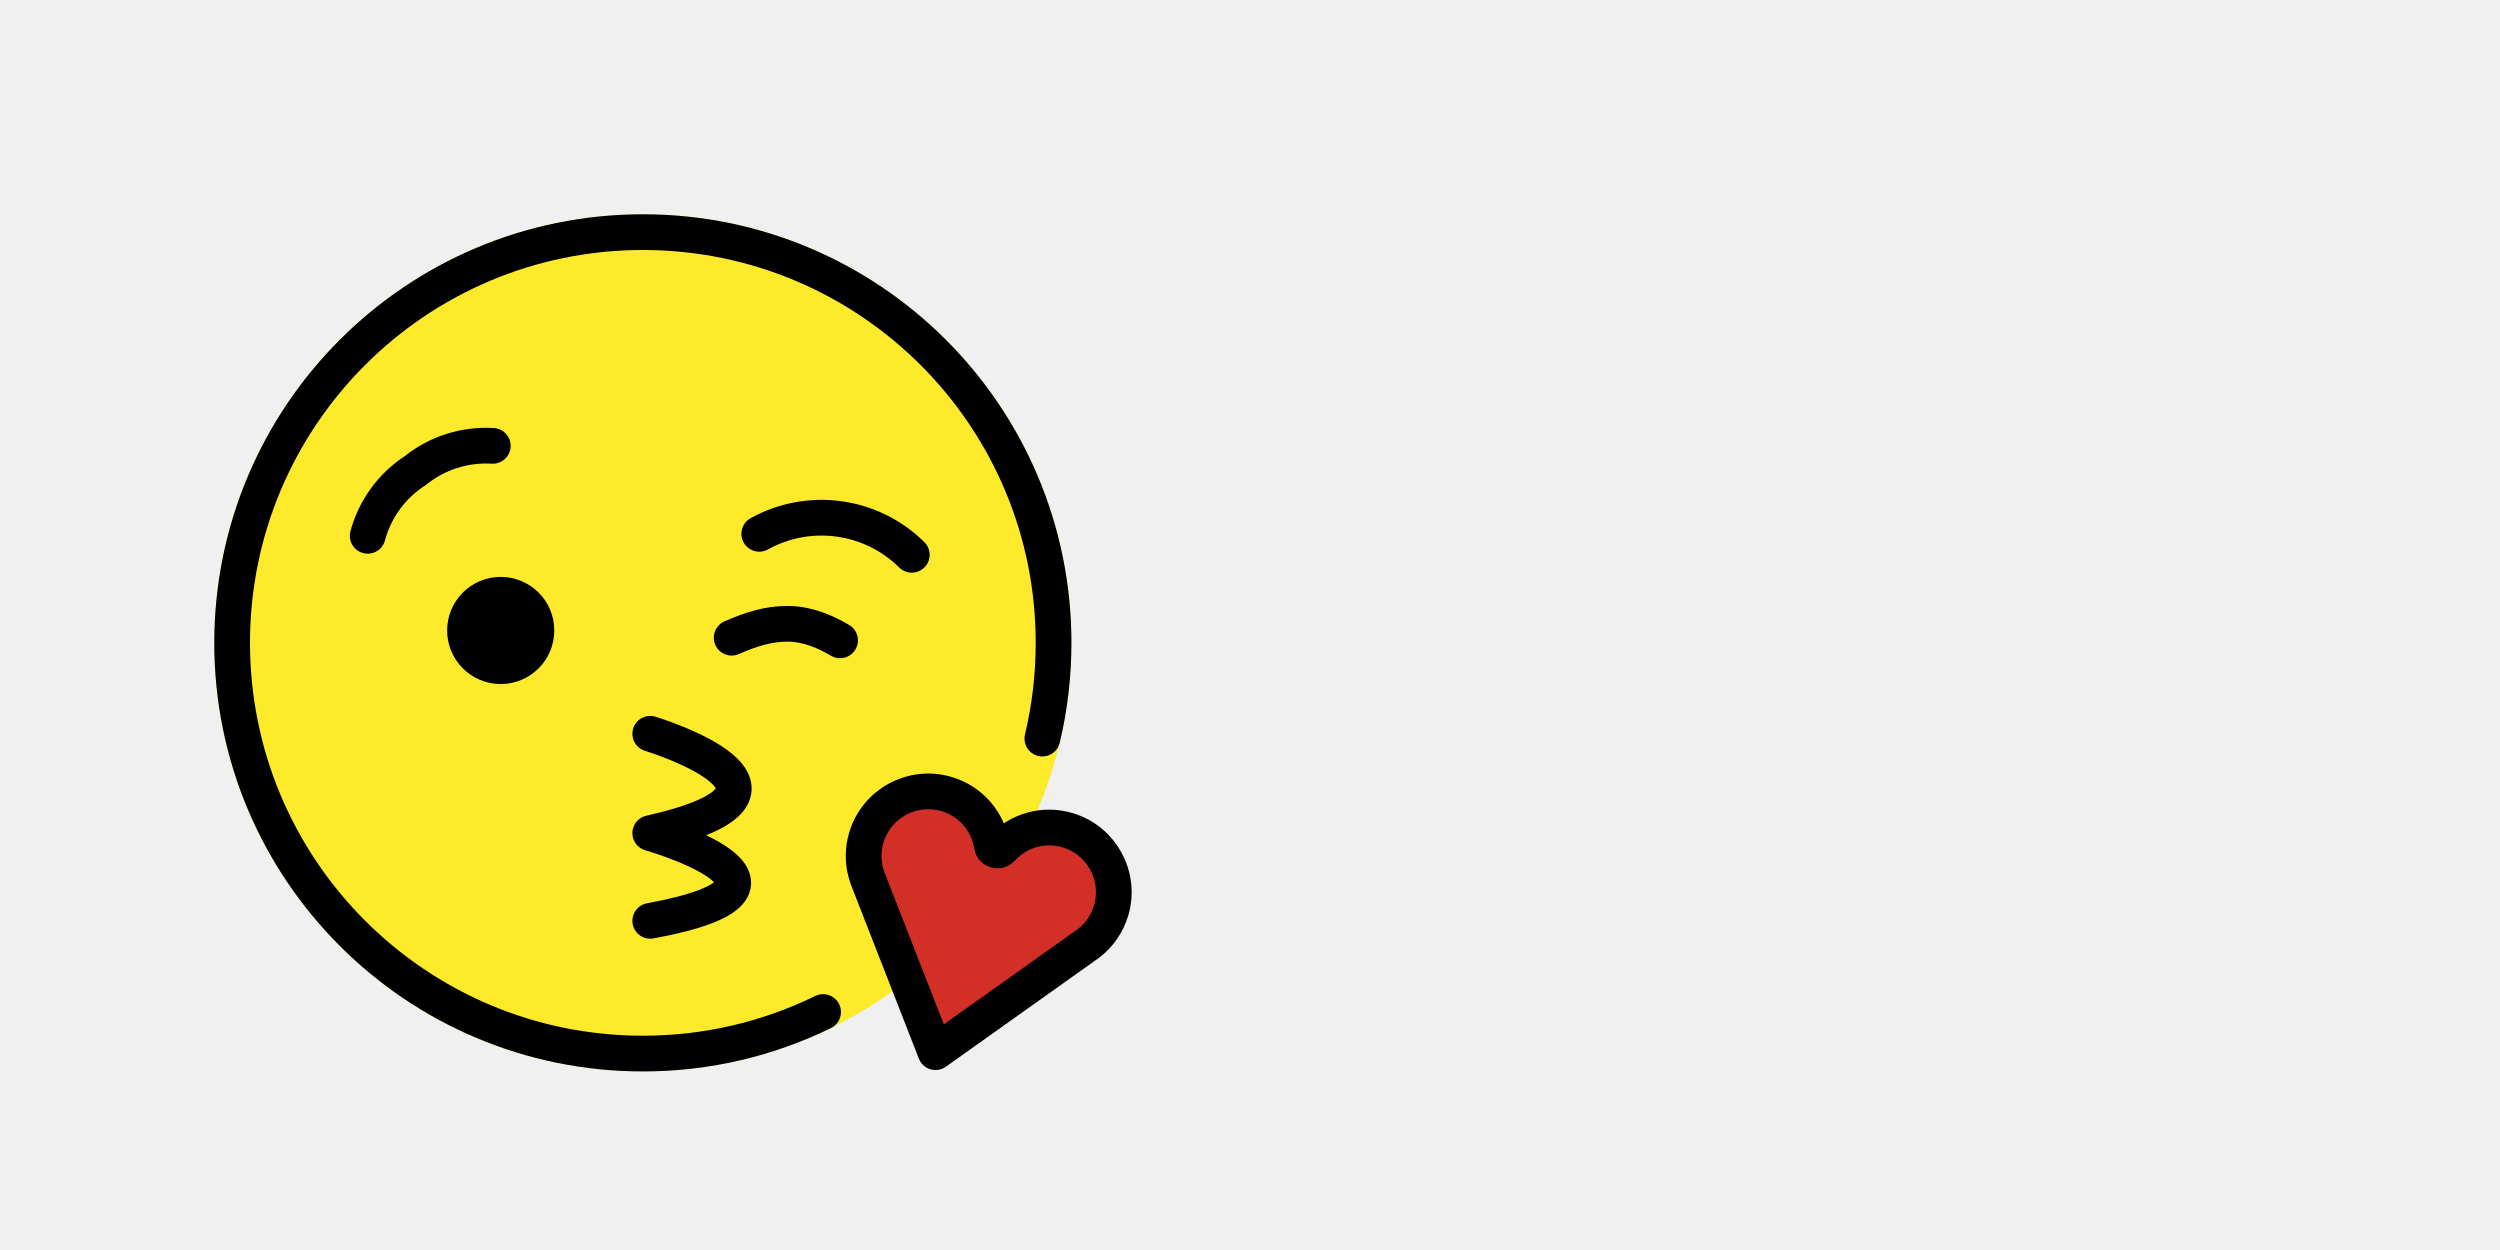
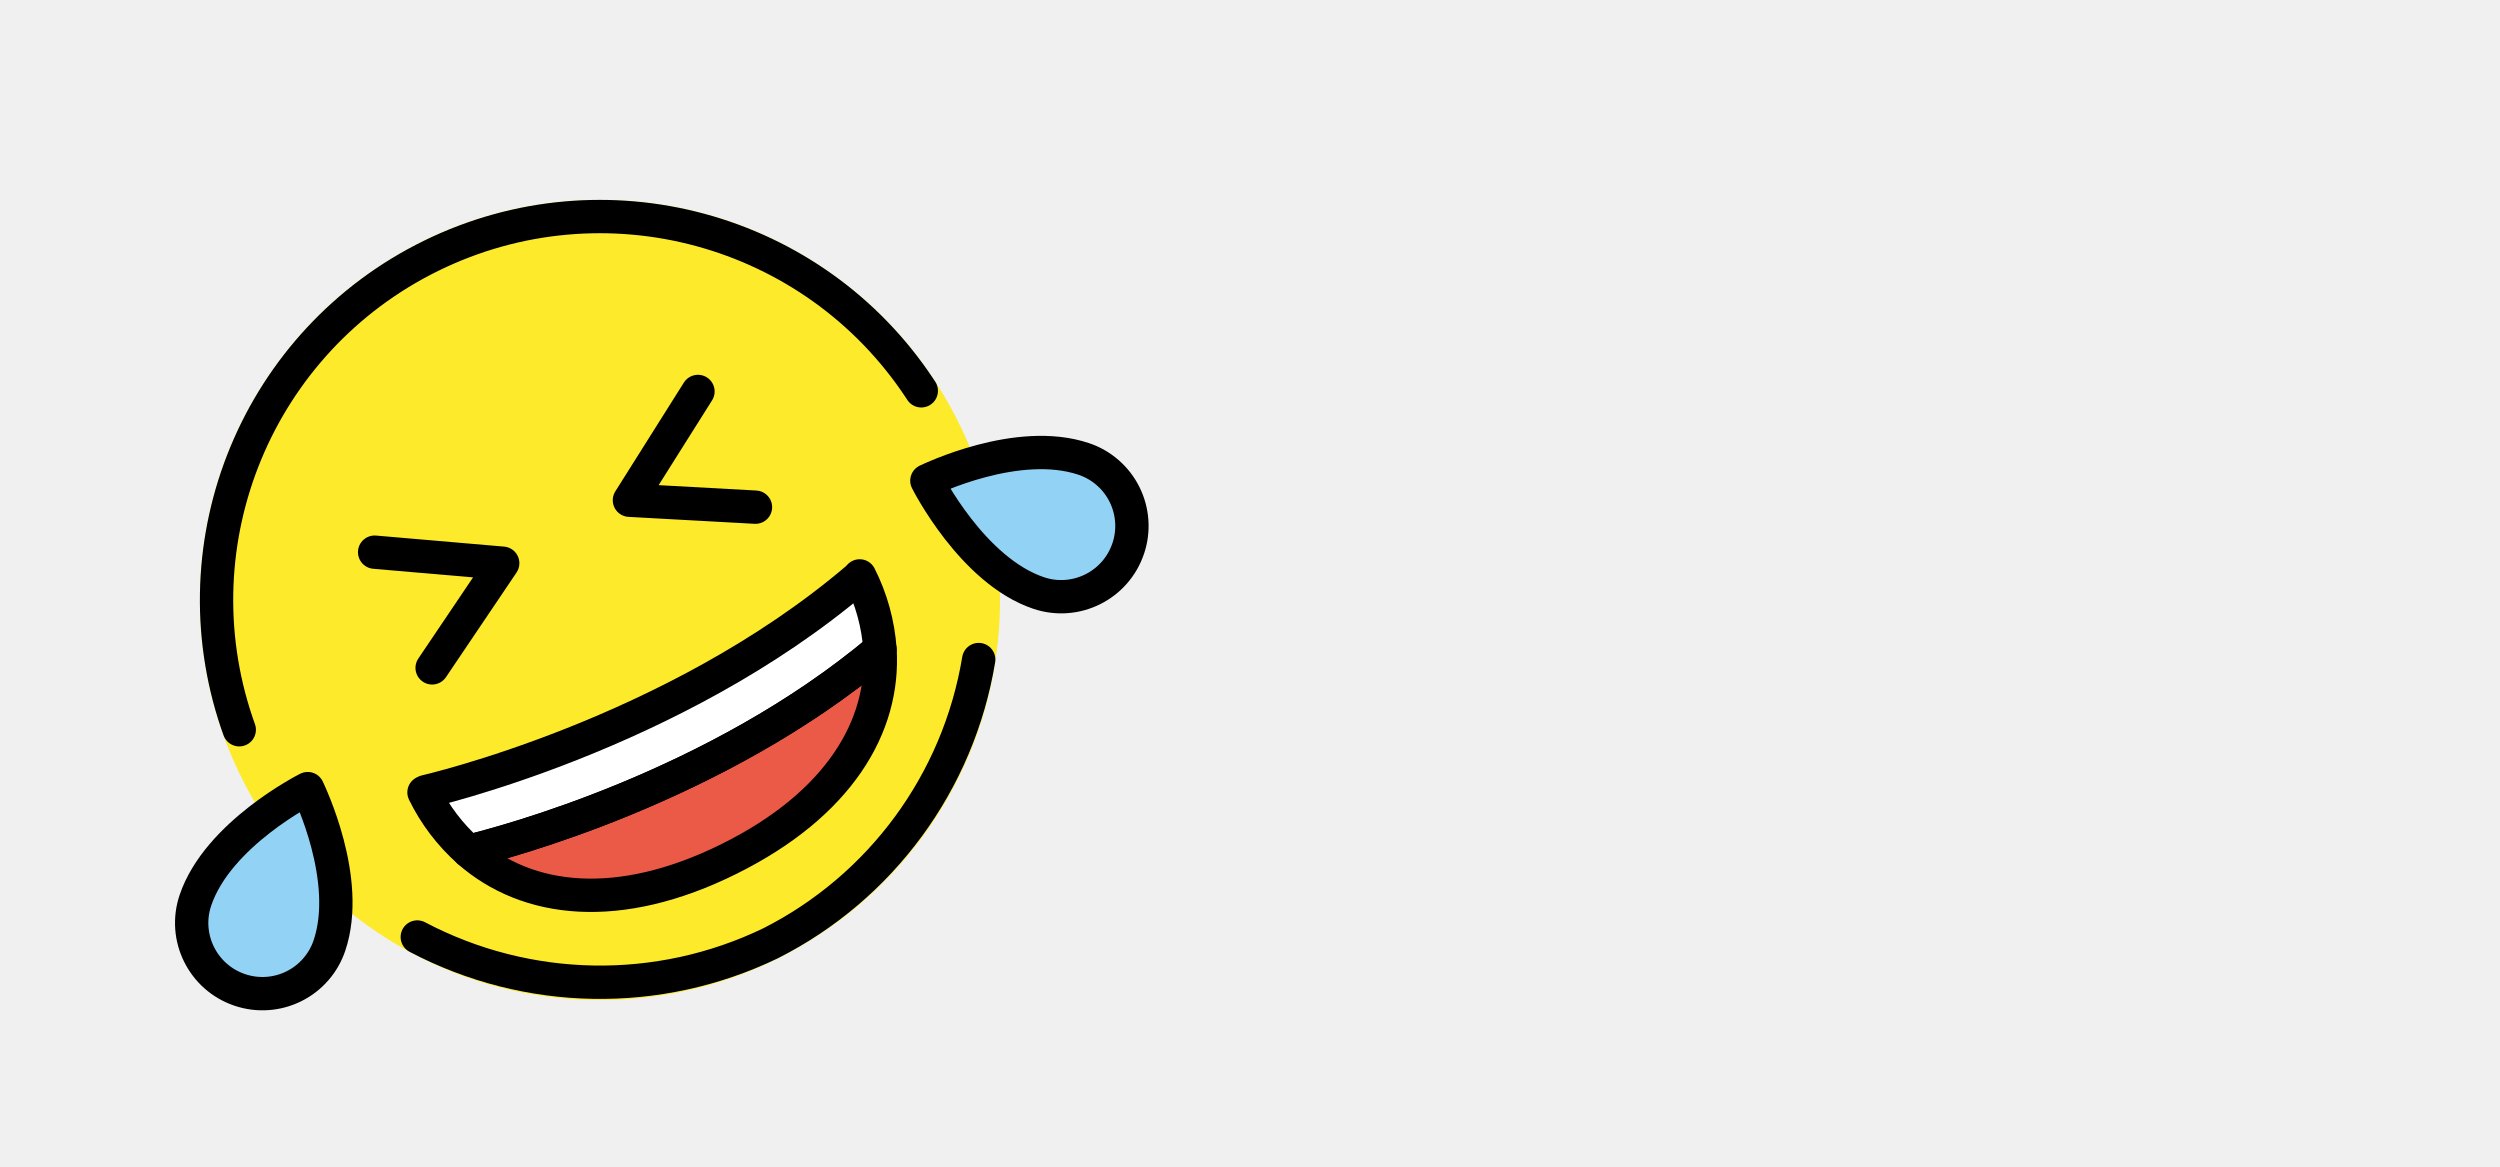
- <svg xmlns="http://www.w3.org/2000/svg" id="emoji" viewBox="0 0 140 70">
+ <svg xmlns="http://www.w3.org/2000/svg" id="emoji" viewBox="0 0 150 70">
  <rect id="my-rect" fill="#e5f9ff" x="0" y="0" rx="20" ry="20" />
-   <g id="color">
-     <circle cx="36" cy="36" r="24" fill="#FCEA2B" />
-     <path fill="#D22F27" d="M53.013,44.47c-1.91-0.57-3.928,0.52-4.498,2.43c-0.19,0.636-0.202,1.31-0.034,1.948 l0.111,0.352l3.797,9.722l8.557-6.086c0.61-0.461,1.053-1.101,1.275-1.843c0.57-1.91-0.52-3.928-2.431-4.499 c-1.338-0.4-2.758-0.004-3.704,1.032c-0.081,0.089-0.206,0.124-0.321,0.089 c-0.115-0.034-0.2-0.132-0.22-0.251C55.322,45.979,54.352,44.87,53.013,44.47z" />
-   </g>
-   <g id="hair" />
-   <g id="skin" />
-   <g id="skin-shadow" />
-   <g id="line">
-     <path fill="none" stroke="#000000" stroke-linecap="round" stroke-linejoin="round" stroke-miterlimit="10" stroke-width="2" d="M20.591,30.005c0.407-1.508,1.358-2.81,2.67-3.656c1.223-0.985,2.769-1.475,4.335-1.381" />
-     <path fill="none" stroke="#000000" stroke-linecap="round" stroke-linejoin="round" stroke-miterlimit="10" stroke-width="2" d="M51.06,31.069c-2.27-2.244-5.749-2.723-8.541-1.175" />
-     <path fill="none" stroke="#000000" stroke-linecap="round" stroke-linejoin="round" stroke-miterlimit="10" stroke-width="2" d="M47.044,35.86c-0.806-0.471-1.775-0.909-2.88-0.926c-1.12-0.018-2.125,0.31-3.191,0.778" />
-     <path fill="none" stroke="#000000" stroke-linecap="round" stroke-linejoin="round" stroke-miterlimit="10" stroke-width="2" d="M58.372,41.361C58.782,39.641,59,37.846,59,36c0-12.703-10.298-23-23-23c-12.703,0-23,10.297-23,23 c0,12.702,10.297,23,23,23c3.621,0,7.046-0.837,10.093-2.327" />
-     <circle cx="28.04" cy="35.306" r="3" />
-     <path fill="none" stroke="#000000" stroke-linecap="round" stroke-linejoin="round" stroke-miterlimit="10" stroke-width="2" d="M36.414,41.091c0,0,10.525,3.196,0,5.564c0,0,10.458,2.988,0,4.912" />
-     <path fill="none" stroke="#000000" stroke-linecap="round" stroke-linejoin="round" stroke-miterlimit="10" stroke-width="2" d="M53.013,44.47c-1.91-0.57-3.928,0.52-4.498,2.43c-0.19,0.636-0.202,1.31-0.034,1.948l0.111,0.352l3.797,9.722 l8.557-6.086c0.61-0.461,1.053-1.101,1.275-1.843c0.57-1.91-0.52-3.928-2.431-4.499 c-1.338-0.4-2.758-0.004-3.704,1.032c-0.081,0.089-0.206,0.124-0.321,0.089 c-0.115-0.034-0.2-0.132-0.22-0.251C55.322,45.979,54.352,44.87,53.013,44.47z" />
+   <g>
+     <g id="color">
+       <circle cx="36" cy="35.999" r="24" fill="#fcea2b" />
+       <path fill="#fff" d="M51.58,34.554a11.555,11.555,0,0,1,1.219,4.408C42.962,47.234,30.177,50.584,28.124,51.08a11.434,11.434,0,0,1-2.684-3.535l.099-.049S40.39,44.124,51.441,34.701Z" />
+       <path fill="#ea5a47" d="M52.799,38.962c.297,4.62-2.469,9.301-9.042,12.567C37.121,54.827,31.636,54.17,28.124,51.08,30.177,50.584,42.963,47.234,52.799,38.962Z" />
+       <path fill="#92d3f5" d="M67.693,32.909a4.242,4.242,0,0,1-5.373,2.672c-3.984-1.339-6.68-6.687-6.707-6.74.213-.091,5.446-2.637,9.41-1.305a4.241,4.241,0,0,1,2.671,5.374Z" />
+       <path fill="#92d3f5" d="M14.395,59.398a4.242,4.242,0,0,1-2.672-5.374c1.339-3.984,6.687-6.68,6.74-6.707.091.213,2.637,5.446,1.305,9.41a4.241,4.241,0,0,1-5.374,2.671Z" />
+     </g>
+     <g id="hair" />
+     <g id="skin" />
+     <g id="skin-shadow" />
+     <g id="line">
+       <path fill="none" stroke="#000" stroke-linecap="round" stroke-linejoin="round" stroke-width="2" d="M55.277,23.449q-.046-.071-.092-.141A23.003,23.003,0,0,0,14.215,43.386c.034.102.105.297.14.399" />
+       <path fill="none" stroke="#000" stroke-linecap="round" stroke-linejoin="round" stroke-width="2" d="M25.037,56.22a23.531,23.531,0,0,0,21.199.376A23.343,23.343,0,0,0,58.722,39.573" />
+       <path fill="none" stroke="#000" stroke-linecap="round" stroke-linejoin="round" stroke-width="2" d="M51.58,34.554a11.555,11.555,0,0,1,1.219,4.408C42.962,47.234,30.177,50.584,28.124,51.08a11.434,11.434,0,0,1-2.684-3.535l.099-.049S40.39,44.124,51.441,34.701Z" />
+       <path fill="none" stroke="#000" stroke-linecap="round" stroke-linejoin="round" stroke-width="2" d="M52.799,38.962c.297,4.62-2.469,9.301-9.042,12.567C37.121,54.827,31.636,54.17,28.124,51.08,30.177,50.584,42.962,47.234,52.799,38.962Z" />
+       <path fill="none" stroke="#000" stroke-linejoin="round" stroke-width="2" d="M67.693,32.909a4.242,4.242,0,0,1-5.373,2.672c-3.984-1.339-6.68-6.687-6.707-6.74.213-.091,5.446-2.637,9.41-1.305a4.241,4.241,0,0,1,2.671,5.374Z" />
+       <path fill="none" stroke="#000" stroke-linejoin="round" stroke-width="2" d="M14.395,59.398a4.242,4.242,0,0,1-2.672-5.374c1.339-3.984,6.687-6.68,6.74-6.707.091.213,2.637,5.446,1.305,9.41a4.241,4.241,0,0,1-5.374,2.671Z" />
+       <polyline fill="none" stroke="#000" stroke-linecap="round" stroke-linejoin="round" stroke-width="2" points="22.478 33.13 30.163 33.793 25.928 40.072" />
+       <polyline fill="none" stroke="#000" stroke-linecap="round" stroke-linejoin="round" stroke-width="2" points="41.878 23.488 37.766 30.014 45.328 30.43" />
+     </g>
+     <animateTransform attributeName="transform" attributeType="XML" type="rotate" from="0 36 36" to="360 36 36" dur="2s" repeatCount="indefinite" />
  </g>
  <text id="my-text" />
</svg>
